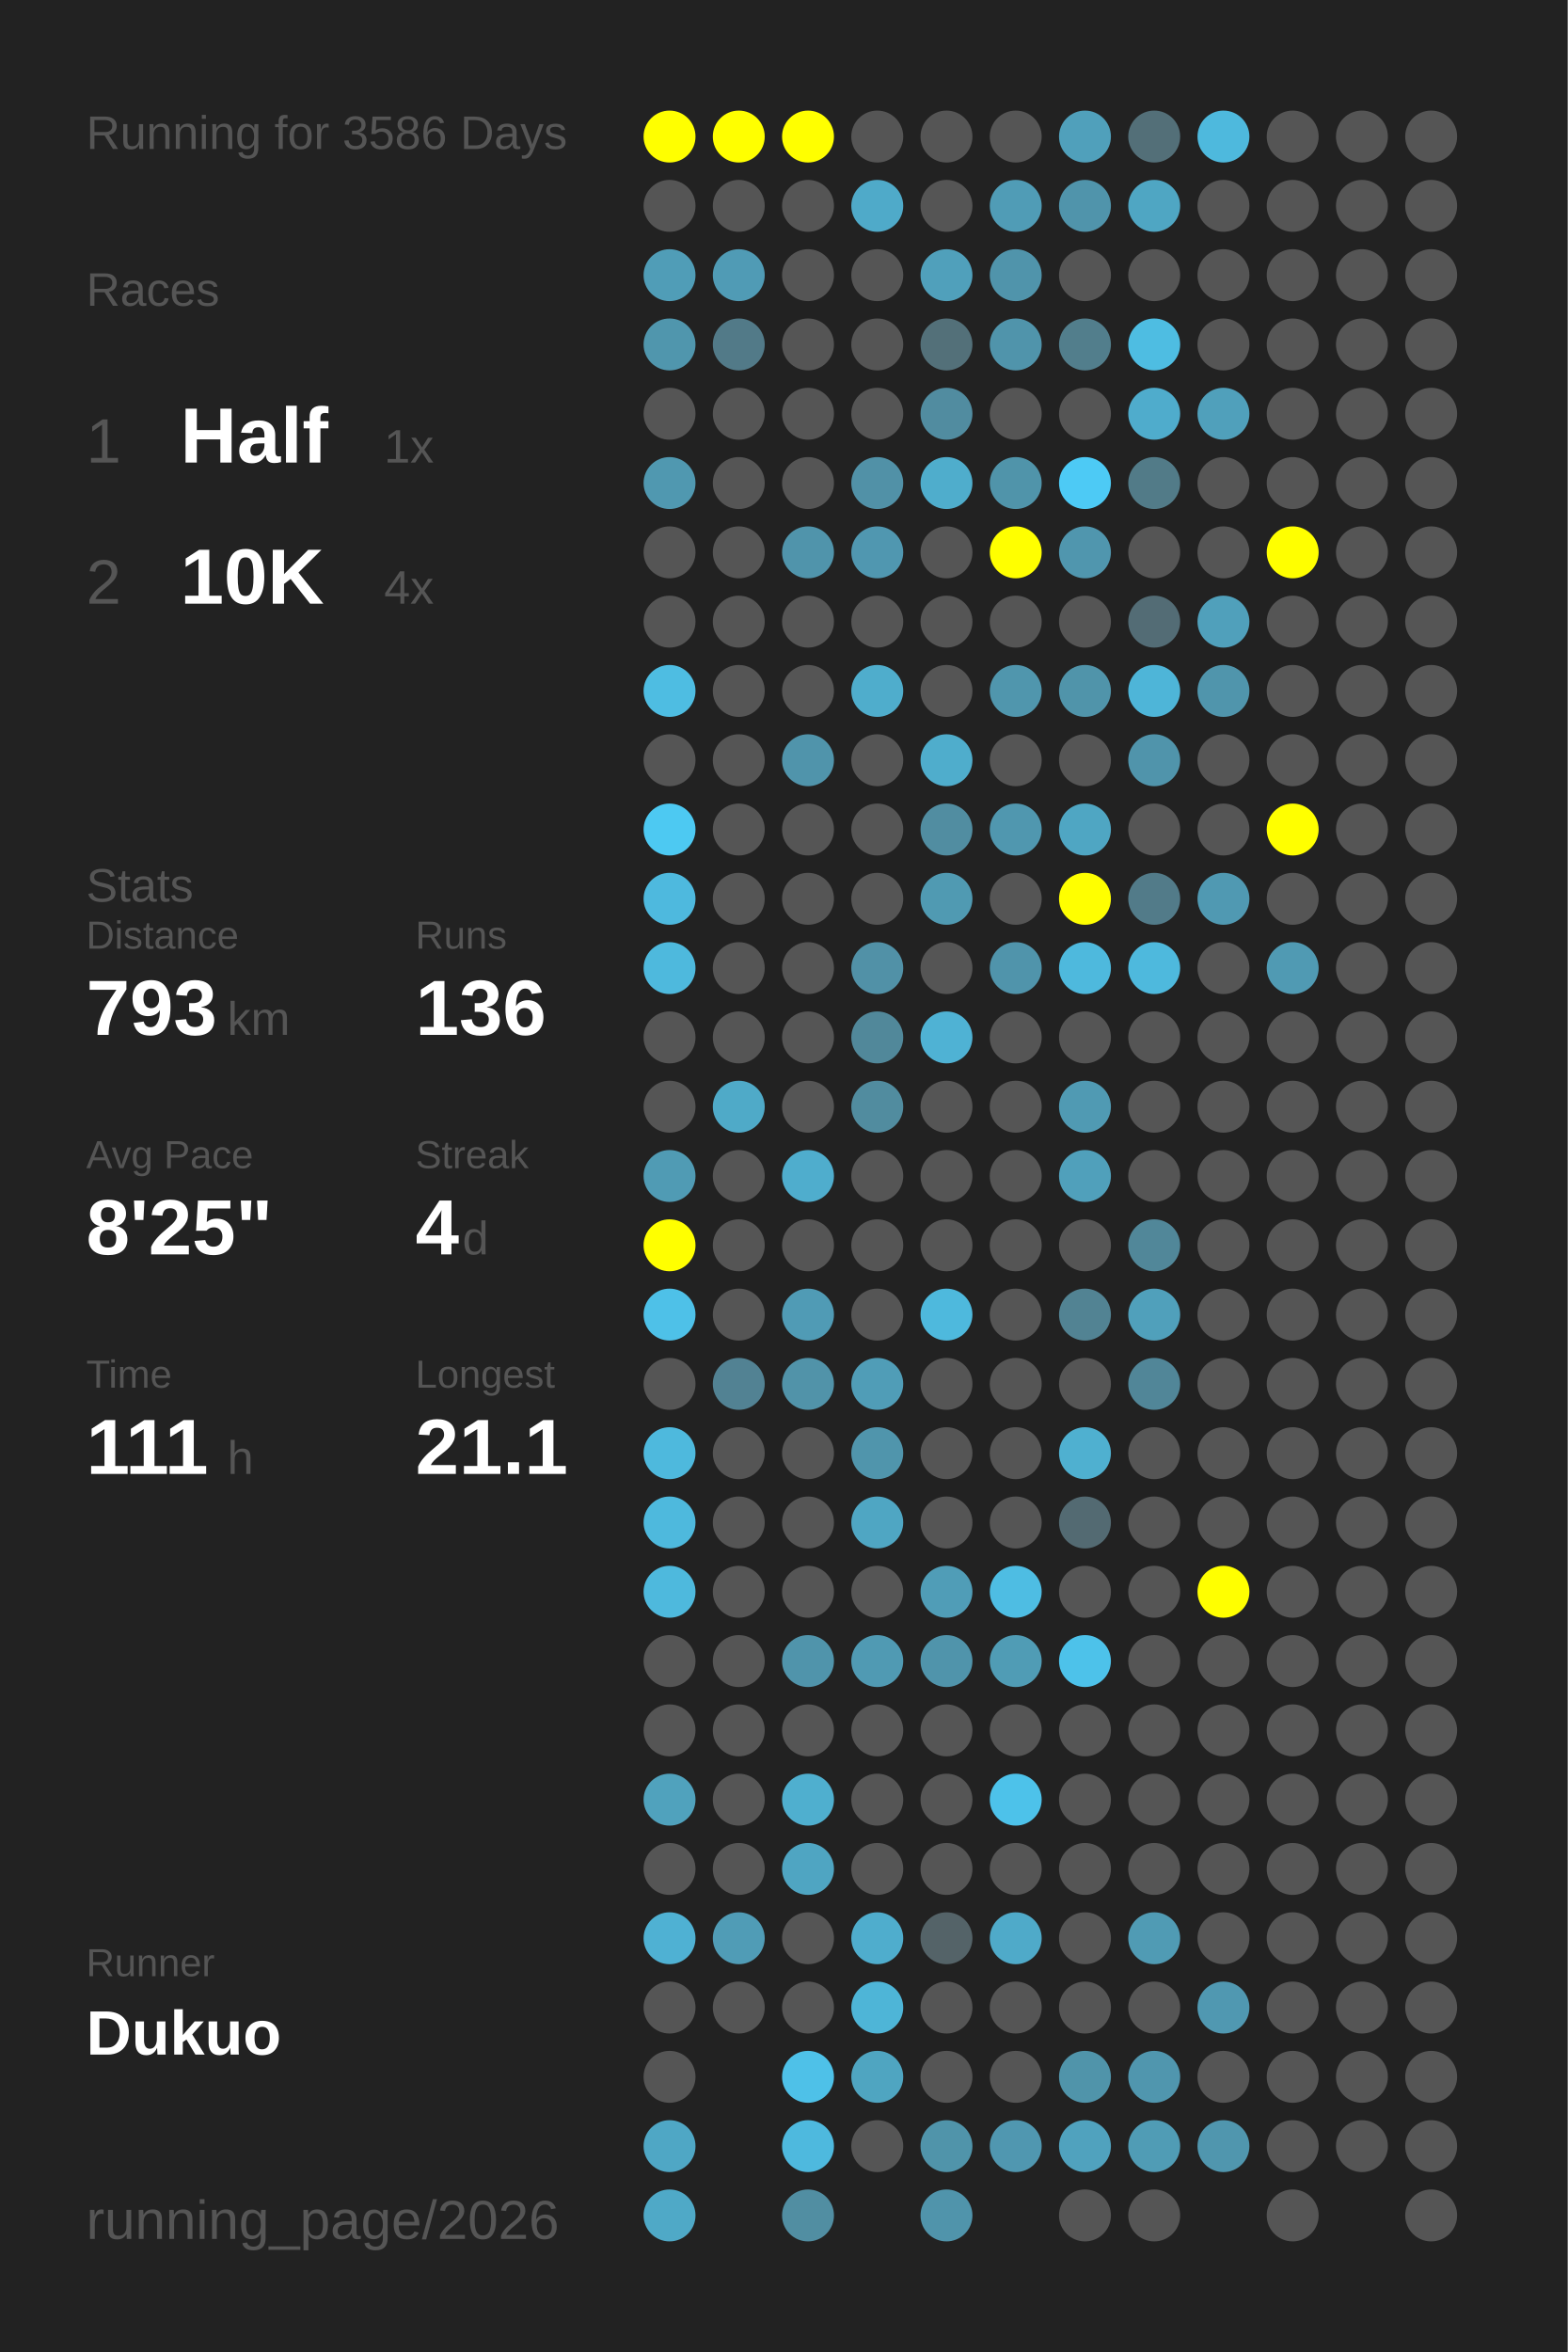
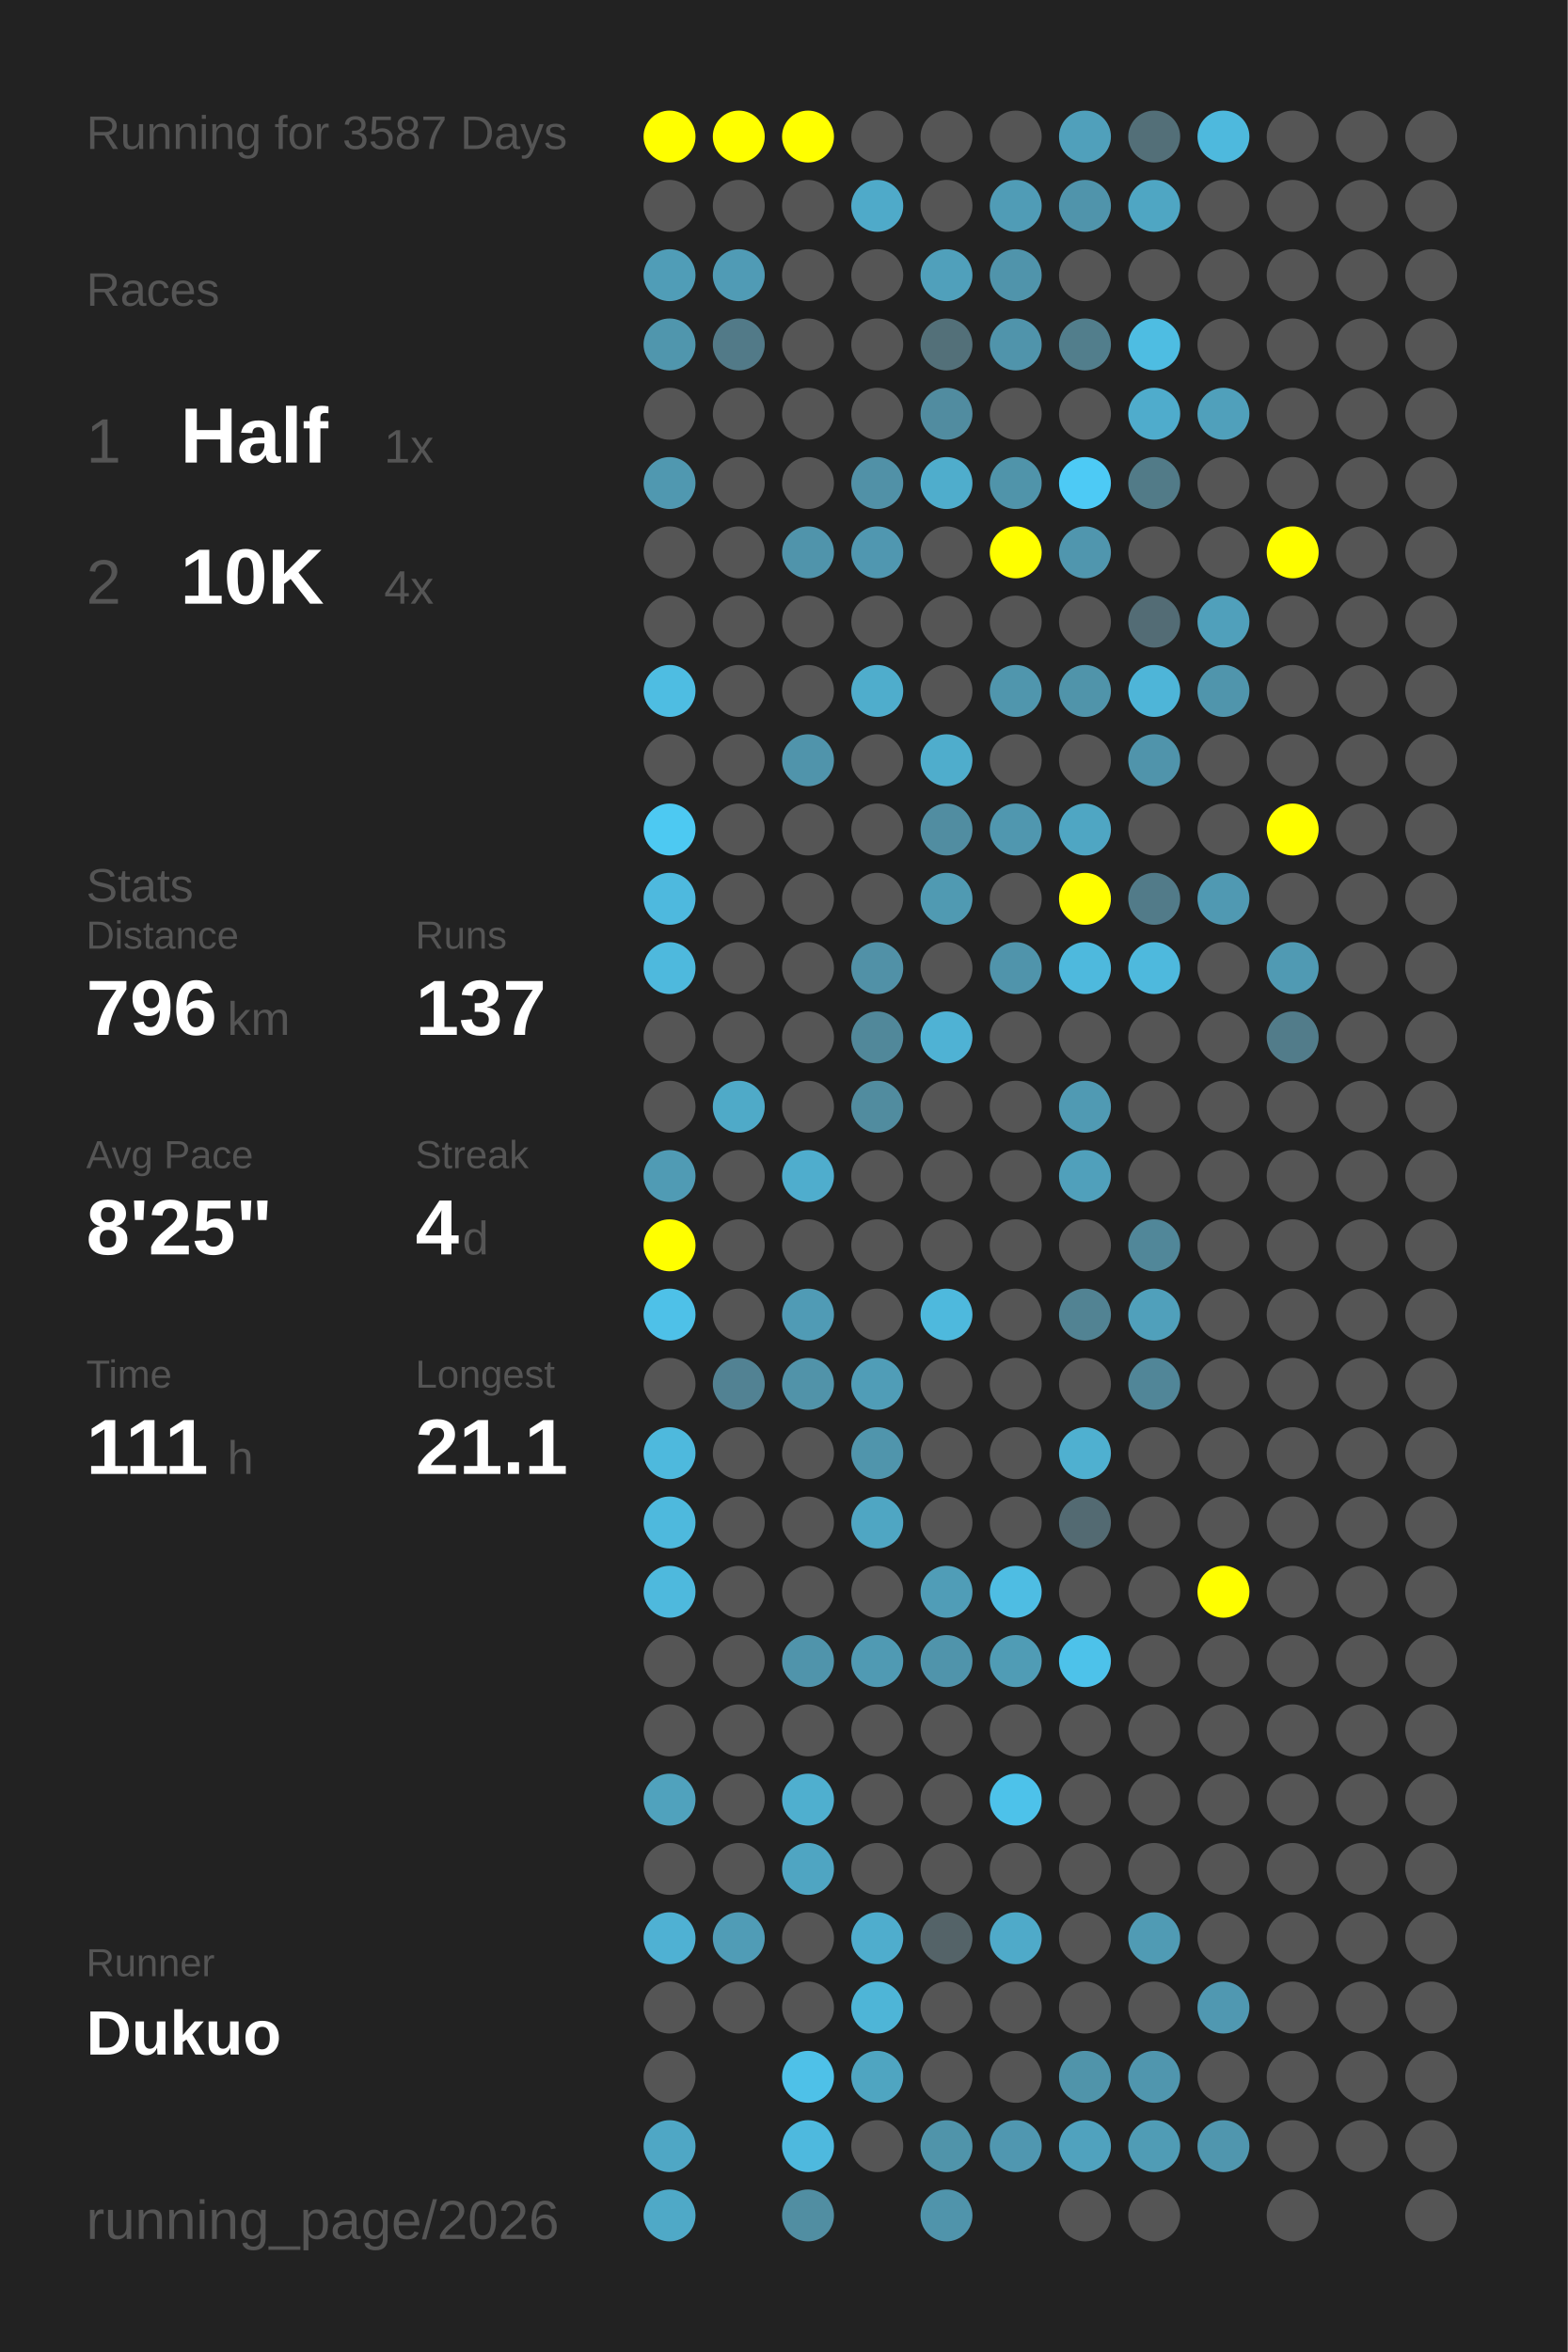
<svg xmlns="http://www.w3.org/2000/svg" baseProfile="full" height="300mm" version="1.1" viewBox="0,0,200,300" width="200mm">
  <defs />
  <rect fill="#222222" height="300" width="200" x="0" y="0" />
-   <text fill="#555555" style="font-size:6px; font-family:Arial;" x="11" y="19">Running for 3586 Days</text>
+   <text fill="#555555" style="font-size:6px; font-family:Arial;" x="11" y="19">Running for 3587 Days</text>
  <text fill="#555555" style="font-size:6px; font-family:Arial;" x="11" y="39">Races</text>
  <text fill="#555555" style="font-size:8px; font-family:Arial;" x="11" y="59">1</text>
  <text fill="#FFFFFF" style="font-size:10px; font-family:Arial; font-weight:bold;" x="23" y="59">Half</text>
  <text fill="#555555" style="font-size:6px; font-family:Arial;" x="49" y="59">1x</text>
  <text fill="#555555" style="font-size:8px; font-family:Arial;" x="11" y="77">2</text>
  <text fill="#FFFFFF" style="font-size:10px; font-family:Arial; font-weight:bold;" x="23" y="77">10K</text>
  <text fill="#555555" style="font-size:6px; font-family:Arial;" x="49" y="77">4x</text>
  <text fill="#555555" style="font-size:6px; font-family:Arial;" x="11" y="115">Stats</text>
  <text fill="#555555" style="font-size:5px; font-family:Arial;" x="11" y="121">Distance</text>
-   <text fill="#FFFFFF" style="font-size:10px; font-family:Arial; font-weight:bold;" x="11" y="132">793</text>
+   <text fill="#FFFFFF" style="font-size:10px; font-family:Arial; font-weight:bold;" x="11" y="132">796</text>
  <text fill="#555555" style="font-size:6px; font-family:Arial;" x="29" y="132">km</text>
  <text fill="#555555" style="font-size:5px; font-family:Arial;" x="53" y="121">Runs</text>
-   <text fill="#FFFFFF" style="font-size:10px; font-family:Arial; font-weight:bold;" x="53" y="132">136</text>
+   <text fill="#FFFFFF" style="font-size:10px; font-family:Arial; font-weight:bold;" x="53" y="132">137</text>
  <text fill="#555555" style="font-size:5px; font-family:Arial;" x="11" y="149">Avg Pace</text>
  <text fill="#FFFFFF" style="font-size:10px; font-family:Arial; font-weight:bold;" x="11" y="160">8'25"</text>
  <text fill="#555555" style="font-size:5px; font-family:Arial;" x="53" y="149">Streak</text>
  <text fill="#FFFFFF" style="font-size:10px; font-family:Arial; font-weight:bold;" x="53" y="160">4</text>
  <text fill="#555555" style="font-size:6px; font-family:Arial;" x="59" y="160">d</text>
  <text fill="#555555" style="font-size:5px; font-family:Arial;" x="11" y="177">Time</text>
  <text fill="#FFFFFF" style="font-size:10px; font-family:Arial; font-weight:bold;" x="11" y="188">111</text>
  <text fill="#555555" style="font-size:6px; font-family:Arial;" x="29" y="188">h</text>
  <text fill="#555555" style="font-size:5px; font-family:Arial;" x="53" y="177">Longest</text>
  <text fill="#FFFFFF" style="font-size:10px; font-family:Arial; font-weight:bold;" x="53" y="188">21.1</text>
  <text fill="#555555" style="font-size:5px; font-family:Arial;" x="11" y="252.065">Runner</text>
  <text fill="#FFFFFF" style="font-size:8px; font-family:Arial; font-weight:bold;" x="11" y="262.065">Dukuo</text>
  <text fill="#555555" style="font-size:7px; font-family:Arial;" x="11" y="285.581">running_page/2026</text>
  <circle cx="85.417" cy="17.419" fill="#FFFF00" r="3.312" />
  <circle cx="85.417" cy="26.258" fill="#555555" r="3.312" />
  <circle cx="85.417" cy="35.097" fill="#509db7" r="3.312" />
  <circle cx="85.417" cy="43.935" fill="#5096ad" r="3.312" />
  <circle cx="85.417" cy="52.774" fill="#555555" r="3.312" />
  <circle cx="85.417" cy="61.613" fill="#5098b0" r="3.312" />
  <circle cx="85.417" cy="70.452" fill="#555555" r="3.312" />
  <circle cx="85.417" cy="79.29" fill="#555555" r="3.312" />
  <circle cx="85.417" cy="88.129" fill="#4ebde2" r="3.312" />
  <circle cx="85.417" cy="96.968" fill="#555555" r="3.312" />
  <circle cx="85.417" cy="105.806" fill="#4dc9f2" r="3.312" />
  <circle cx="85.417" cy="114.645" fill="#4eb9de" r="3.312" />
  <circle cx="85.417" cy="123.484" fill="#4eb9dd" r="3.312" />
  <circle cx="85.417" cy="132.323" fill="#555555" r="3.312" />
  <circle cx="85.417" cy="141.161" fill="#555555" r="3.312" />
  <circle cx="85.417" cy="150" fill="#509bb4" r="3.312" />
  <circle cx="85.417" cy="158.839" fill="#FFFF00" r="3.312" />
  <circle cx="85.417" cy="167.677" fill="#4ec1e8" r="3.312" />
  <circle cx="85.417" cy="176.516" fill="#555555" r="3.312" />
  <circle cx="85.417" cy="185.355" fill="#4eb9dd" r="3.312" />
  <circle cx="85.417" cy="194.194" fill="#4eb9dd" r="3.312" />
  <circle cx="85.417" cy="203.032" fill="#4eb9dd" r="3.312" />
  <circle cx="85.417" cy="211.871" fill="#555555" r="3.312" />
  <circle cx="85.417" cy="220.71" fill="#555555" r="3.312" />
  <circle cx="85.417" cy="229.548" fill="#50a2bd" r="3.312" />
  <circle cx="85.417" cy="238.387" fill="#555555" r="3.312" />
  <circle cx="85.417" cy="247.226" fill="#4fb1d3" r="3.312" />
  <circle cx="85.417" cy="256.065" fill="#555555" r="3.312" />
  <circle cx="85.417" cy="264.903" fill="#555555" r="3.312" />
  <circle cx="85.417" cy="273.742" fill="#4fa7c5" r="3.312" />
  <circle cx="85.417" cy="282.581" fill="#4fa9c7" r="3.312" />
  <circle cx="94.25" cy="17.419" fill="#FFFF00" r="3.312" />
  <circle cx="94.25" cy="26.258" fill="#555555" r="3.312" />
  <circle cx="94.25" cy="35.097" fill="#509bb5" r="3.312" />
  <circle cx="94.25" cy="43.935" fill="#527a88" r="3.312" />
  <circle cx="94.25" cy="52.774" fill="#555555" r="3.312" />
  <circle cx="94.25" cy="61.613" fill="#555555" r="3.312" />
  <circle cx="94.25" cy="70.452" fill="#555555" r="3.312" />
  <circle cx="94.25" cy="79.29" fill="#555555" r="3.312" />
  <circle cx="94.25" cy="88.129" fill="#555555" r="3.312" />
  <circle cx="94.25" cy="96.968" fill="#555555" r="3.312" />
  <circle cx="94.25" cy="105.806" fill="#555555" r="3.312" />
  <circle cx="94.25" cy="114.645" fill="#555555" r="3.312" />
  <circle cx="94.25" cy="123.484" fill="#555555" r="3.312" />
  <circle cx="94.25" cy="132.323" fill="#555555" r="3.312" />
  <circle cx="94.25" cy="141.161" fill="#4faac8" r="3.312" />
  <circle cx="94.25" cy="150" fill="#555555" r="3.312" />
  <circle cx="94.25" cy="158.839" fill="#555555" r="3.312" />
  <circle cx="94.25" cy="167.677" fill="#555555" r="3.312" />
  <circle cx="94.25" cy="176.516" fill="#528293" r="3.312" />
  <circle cx="94.25" cy="185.355" fill="#555555" r="3.312" />
  <circle cx="94.25" cy="194.194" fill="#555555" r="3.312" />
  <circle cx="94.25" cy="203.032" fill="#555555" r="3.312" />
  <circle cx="94.25" cy="211.871" fill="#555555" r="3.312" />
  <circle cx="94.25" cy="220.71" fill="#555555" r="3.312" />
  <circle cx="94.25" cy="229.548" fill="#555555" r="3.312" />
  <circle cx="94.25" cy="238.387" fill="#555555" r="3.312" />
  <circle cx="94.25" cy="247.226" fill="#509cb6" r="3.312" />
  <circle cx="94.25" cy="256.065" fill="#555555" r="3.312" />
  <circle cx="103.083" cy="17.419" fill="#FFFF00" r="3.312" />
  <circle cx="103.083" cy="26.258" fill="#555555" r="3.312" />
  <circle cx="103.083" cy="35.097" fill="#555555" r="3.312" />
  <circle cx="103.083" cy="43.935" fill="#555555" r="3.312" />
  <circle cx="103.083" cy="52.774" fill="#555555" r="3.312" />
  <circle cx="103.083" cy="61.613" fill="#555555" r="3.312" />
  <circle cx="103.083" cy="70.452" fill="#5094ab" r="3.312" />
  <circle cx="103.083" cy="79.29" fill="#555555" r="3.312" />
  <circle cx="103.083" cy="88.129" fill="#555555" r="3.312" />
  <circle cx="103.083" cy="96.968" fill="#5094ab" r="3.312" />
  <circle cx="103.083" cy="105.806" fill="#555555" r="3.312" />
  <circle cx="103.083" cy="114.645" fill="#555555" r="3.312" />
  <circle cx="103.083" cy="123.484" fill="#555555" r="3.312" />
  <circle cx="103.083" cy="132.323" fill="#555555" r="3.312" />
  <circle cx="103.083" cy="141.161" fill="#555555" r="3.312" />
  <circle cx="103.083" cy="150" fill="#4fadcd" r="3.312" />
  <circle cx="103.083" cy="158.839" fill="#555555" r="3.312" />
  <circle cx="103.083" cy="167.677" fill="#509bb5" r="3.312" />
  <circle cx="103.083" cy="176.516" fill="#5193a9" r="3.312" />
  <circle cx="103.083" cy="185.355" fill="#555555" r="3.312" />
  <circle cx="103.083" cy="194.194" fill="#555555" r="3.312" />
  <circle cx="103.083" cy="203.032" fill="#555555" r="3.312" />
  <circle cx="103.083" cy="211.871" fill="#5094ab" r="3.312" />
  <circle cx="103.083" cy="220.71" fill="#555555" r="3.312" />
  <circle cx="103.083" cy="229.548" fill="#4fafcf" r="3.312" />
  <circle cx="103.083" cy="238.387" fill="#4fa5c2" r="3.312" />
  <circle cx="103.083" cy="247.226" fill="#555555" r="3.312" />
  <circle cx="103.083" cy="256.065" fill="#555555" r="3.312" />
  <circle cx="103.083" cy="264.903" fill="#4ec1e8" r="3.312" />
  <circle cx="103.083" cy="273.742" fill="#4eb9de" r="3.312" />
  <circle cx="103.083" cy="282.581" fill="#518ea2" r="3.312" />
  <circle cx="111.917" cy="17.419" fill="#555555" r="3.312" />
  <circle cx="111.917" cy="26.258" fill="#4faac9" r="3.312" />
  <circle cx="111.917" cy="35.097" fill="#555555" r="3.312" />
  <circle cx="111.917" cy="43.935" fill="#555555" r="3.312" />
  <circle cx="111.917" cy="52.774" fill="#555555" r="3.312" />
  <circle cx="111.917" cy="61.613" fill="#5191a7" r="3.312" />
  <circle cx="111.917" cy="70.452" fill="#5097b0" r="3.312" />
  <circle cx="111.917" cy="79.29" fill="#555555" r="3.312" />
  <circle cx="111.917" cy="88.129" fill="#4fadcc" r="3.312" />
  <circle cx="111.917" cy="96.968" fill="#555555" r="3.312" />
  <circle cx="111.917" cy="105.806" fill="#555555" r="3.312" />
  <circle cx="111.917" cy="114.645" fill="#555555" r="3.312" />
  <circle cx="111.917" cy="123.484" fill="#5191a7" r="3.312" />
  <circle cx="111.917" cy="132.323" fill="#51889a" r="3.312" />
  <circle cx="111.917" cy="141.161" fill="#518c9f" r="3.312" />
  <circle cx="111.917" cy="150" fill="#555555" r="3.312" />
  <circle cx="111.917" cy="158.839" fill="#555555" r="3.312" />
  <circle cx="111.917" cy="167.677" fill="#555555" r="3.312" />
  <circle cx="111.917" cy="176.516" fill="#509db7" r="3.312" />
  <circle cx="111.917" cy="185.355" fill="#5095ac" r="3.312" />
  <circle cx="111.917" cy="194.194" fill="#4fa6c3" r="3.312" />
  <circle cx="111.917" cy="203.032" fill="#555555" r="3.312" />
  <circle cx="111.917" cy="211.871" fill="#509ab3" r="3.312" />
  <circle cx="111.917" cy="220.71" fill="#555555" r="3.312" />
  <circle cx="111.917" cy="229.548" fill="#555555" r="3.312" />
  <circle cx="111.917" cy="238.387" fill="#555555" r="3.312" />
  <circle cx="111.917" cy="247.226" fill="#4fadcd" r="3.312" />
  <circle cx="111.917" cy="256.065" fill="#4eb5d7" r="3.312" />
  <circle cx="111.917" cy="264.903" fill="#4fa5c1" r="3.312" />
  <circle cx="111.917" cy="273.742" fill="#555555" r="3.312" />
  <circle cx="120.75" cy="17.419" fill="#555555" r="3.312" />
  <circle cx="120.75" cy="26.258" fill="#555555" r="3.312" />
  <circle cx="120.75" cy="35.097" fill="#50a0bb" r="3.312" />
  <circle cx="120.75" cy="43.935" fill="#537079" r="3.312" />
  <circle cx="120.75" cy="52.774" fill="#518ca0" r="3.312" />
  <circle cx="120.75" cy="61.613" fill="#4fadcc" r="3.312" />
  <circle cx="120.75" cy="70.452" fill="#555555" r="3.312" />
  <circle cx="120.75" cy="79.29" fill="#555555" r="3.312" />
  <circle cx="120.75" cy="88.129" fill="#555555" r="3.312" />
  <circle cx="120.75" cy="96.968" fill="#4fadcc" r="3.312" />
  <circle cx="120.75" cy="105.806" fill="#518da1" r="3.312" />
  <circle cx="120.75" cy="114.645" fill="#509ab2" r="3.312" />
  <circle cx="120.75" cy="123.484" fill="#555555" r="3.312" />
  <circle cx="120.75" cy="132.323" fill="#4fb2d4" r="3.312" />
  <circle cx="120.75" cy="141.161" fill="#555555" r="3.312" />
  <circle cx="120.75" cy="150" fill="#555555" r="3.312" />
  <circle cx="120.75" cy="158.839" fill="#555555" r="3.312" />
  <circle cx="120.75" cy="167.677" fill="#4eb9dd" r="3.312" />
  <circle cx="120.75" cy="176.516" fill="#555555" r="3.312" />
  <circle cx="120.75" cy="185.355" fill="#555555" r="3.312" />
  <circle cx="120.75" cy="194.194" fill="#555555" r="3.312" />
  <circle cx="120.75" cy="203.032" fill="#509db7" r="3.312" />
  <circle cx="120.75" cy="211.871" fill="#5094ab" r="3.312" />
  <circle cx="120.75" cy="220.71" fill="#555555" r="3.312" />
  <circle cx="120.75" cy="229.548" fill="#555555" r="3.312" />
  <circle cx="120.75" cy="238.387" fill="#555555" r="3.312" />
  <circle cx="120.75" cy="247.226" fill="#546368" r="3.312" />
  <circle cx="120.75" cy="256.065" fill="#555555" r="3.312" />
  <circle cx="120.75" cy="264.903" fill="#555555" r="3.312" />
  <circle cx="120.75" cy="273.742" fill="#5094aa" r="3.312" />
  <circle cx="120.75" cy="282.581" fill="#5094ab" r="3.312" />
  <circle cx="129.583" cy="17.419" fill="#555555" r="3.312" />
  <circle cx="129.583" cy="26.258" fill="#509cb6" r="3.312" />
  <circle cx="129.583" cy="35.097" fill="#5094ab" r="3.312" />
  <circle cx="129.583" cy="43.935" fill="#5094ab" r="3.312" />
  <circle cx="129.583" cy="52.774" fill="#555555" r="3.312" />
  <circle cx="129.583" cy="61.613" fill="#5094aa" r="3.312" />
  <circle cx="129.583" cy="70.452" fill="#FFFF00" r="3.312" />
  <circle cx="129.583" cy="79.29" fill="#555555" r="3.312" />
  <circle cx="129.583" cy="88.129" fill="#5096ad" r="3.312" />
  <circle cx="129.583" cy="96.968" fill="#555555" r="3.312" />
  <circle cx="129.583" cy="105.806" fill="#5097af" r="3.312" />
  <circle cx="129.583" cy="114.645" fill="#555555" r="3.312" />
  <circle cx="129.583" cy="123.484" fill="#5094ab" r="3.312" />
  <circle cx="129.583" cy="132.323" fill="#555555" r="3.312" />
  <circle cx="129.583" cy="141.161" fill="#555555" r="3.312" />
  <circle cx="129.583" cy="150" fill="#555555" r="3.312" />
  <circle cx="129.583" cy="158.839" fill="#555555" r="3.312" />
  <circle cx="129.583" cy="167.677" fill="#555555" r="3.312" />
  <circle cx="129.583" cy="176.516" fill="#555555" r="3.312" />
  <circle cx="129.583" cy="185.355" fill="#555555" r="3.312" />
  <circle cx="129.583" cy="194.194" fill="#555555" r="3.312" />
  <circle cx="129.583" cy="203.032" fill="#4ebde3" r="3.312" />
  <circle cx="129.583" cy="211.871" fill="#509cb5" r="3.312" />
  <circle cx="129.583" cy="220.71" fill="#555555" r="3.312" />
  <circle cx="129.583" cy="229.548" fill="#4dc2ea" r="3.312" />
  <circle cx="129.583" cy="238.387" fill="#555555" r="3.312" />
  <circle cx="129.583" cy="247.226" fill="#4faac9" r="3.312" />
  <circle cx="129.583" cy="256.065" fill="#555555" r="3.312" />
  <circle cx="129.583" cy="264.903" fill="#555555" r="3.312" />
  <circle cx="129.583" cy="273.742" fill="#5097b0" r="3.312" />
  <circle cx="138.417" cy="17.419" fill="#50a0bb" r="3.312" />
  <circle cx="138.417" cy="26.258" fill="#5094ab" r="3.312" />
  <circle cx="138.417" cy="35.097" fill="#555555" r="3.312" />
  <circle cx="138.417" cy="43.935" fill="#527e8c" r="3.312" />
  <circle cx="138.417" cy="52.774" fill="#555555" r="3.312" />
  <circle cx="138.417" cy="61.613" fill="#4dcaf5" r="3.312" />
  <circle cx="138.417" cy="70.452" fill="#5096ae" r="3.312" />
  <circle cx="138.417" cy="79.29" fill="#555555" r="3.312" />
  <circle cx="138.417" cy="88.129" fill="#5094aa" r="3.312" />
  <circle cx="138.417" cy="96.968" fill="#555555" r="3.312" />
  <circle cx="138.417" cy="105.806" fill="#4fa6c3" r="3.312" />
  <circle cx="138.417" cy="114.645" fill="#FFFF00" r="3.312" />
  <circle cx="138.417" cy="123.484" fill="#4eb9dd" r="3.312" />
  <circle cx="138.417" cy="132.323" fill="#555555" r="3.312" />
  <circle cx="138.417" cy="141.161" fill="#509ab3" r="3.312" />
  <circle cx="138.417" cy="150" fill="#50a0bb" r="3.312" />
  <circle cx="138.417" cy="158.839" fill="#555555" r="3.312" />
  <circle cx="138.417" cy="167.677" fill="#528393" r="3.312" />
  <circle cx="138.417" cy="176.516" fill="#555555" r="3.312" />
  <circle cx="138.417" cy="185.355" fill="#4fb0d0" r="3.312" />
  <circle cx="138.417" cy="194.194" fill="#536a72" r="3.312" />
  <circle cx="138.417" cy="203.032" fill="#555555" r="3.312" />
  <circle cx="138.417" cy="211.871" fill="#4dc2ea" r="3.312" />
  <circle cx="138.417" cy="220.71" fill="#555555" r="3.312" />
  <circle cx="138.417" cy="229.548" fill="#555555" r="3.312" />
  <circle cx="138.417" cy="238.387" fill="#555555" r="3.312" />
  <circle cx="138.417" cy="247.226" fill="#555555" r="3.312" />
  <circle cx="138.417" cy="256.065" fill="#555555" r="3.312" />
  <circle cx="138.417" cy="264.903" fill="#5094aa" r="3.312" />
  <circle cx="138.417" cy="273.742" fill="#50a2be" r="3.312" />
  <circle cx="138.417" cy="282.581" fill="#555555" r="3.312" />
  <circle cx="147.25" cy="17.419" fill="#536f78" r="3.312" />
  <circle cx="147.25" cy="26.258" fill="#4fa6c3" r="3.312" />
  <circle cx="147.25" cy="35.097" fill="#555555" r="3.312" />
  <circle cx="147.25" cy="43.935" fill="#4ebde2" r="3.312" />
  <circle cx="147.25" cy="52.774" fill="#4faccc" r="3.312" />
  <circle cx="147.25" cy="61.613" fill="#527b88" r="3.312" />
  <circle cx="147.25" cy="70.452" fill="#555555" r="3.312" />
  <circle cx="147.25" cy="79.29" fill="#536c75" r="3.312" />
  <circle cx="147.25" cy="88.129" fill="#4eb5d8" r="3.312" />
  <circle cx="147.25" cy="96.968" fill="#5094ab" r="3.312" />
  <circle cx="147.25" cy="105.806" fill="#555555" r="3.312" />
  <circle cx="147.25" cy="114.645" fill="#527b89" r="3.312" />
  <circle cx="147.25" cy="123.484" fill="#4eb9dd" r="3.312" />
  <circle cx="147.25" cy="132.323" fill="#555555" r="3.312" />
  <circle cx="147.25" cy="141.161" fill="#555555" r="3.312" />
  <circle cx="147.25" cy="150" fill="#555555" r="3.312" />
  <circle cx="147.25" cy="158.839" fill="#518799" r="3.312" />
  <circle cx="147.25" cy="167.677" fill="#50a0bb" r="3.312" />
  <circle cx="147.25" cy="176.516" fill="#518698" r="3.312" />
  <circle cx="147.25" cy="185.355" fill="#555555" r="3.312" />
  <circle cx="147.25" cy="194.194" fill="#555555" r="3.312" />
  <circle cx="147.25" cy="203.032" fill="#555555" r="3.312" />
  <circle cx="147.25" cy="211.871" fill="#555555" r="3.312" />
  <circle cx="147.25" cy="220.71" fill="#555555" r="3.312" />
  <circle cx="147.25" cy="229.548" fill="#555555" r="3.312" />
  <circle cx="147.25" cy="238.387" fill="#555555" r="3.312" />
  <circle cx="147.25" cy="247.226" fill="#509bb4" r="3.312" />
  <circle cx="147.25" cy="256.065" fill="#555555" r="3.312" />
  <circle cx="147.25" cy="264.903" fill="#5096ae" r="3.312" />
  <circle cx="147.25" cy="273.742" fill="#509cb5" r="3.312" />
  <circle cx="147.25" cy="282.581" fill="#555555" r="3.312" />
  <circle cx="156.083" cy="17.419" fill="#4eb9dd" r="3.312" />
  <circle cx="156.083" cy="26.258" fill="#555555" r="3.312" />
  <circle cx="156.083" cy="35.097" fill="#555555" r="3.312" />
  <circle cx="156.083" cy="43.935" fill="#555555" r="3.312" />
  <circle cx="156.083" cy="52.774" fill="#50a0bb" r="3.312" />
  <circle cx="156.083" cy="61.613" fill="#555555" r="3.312" />
  <circle cx="156.083" cy="70.452" fill="#555555" r="3.312" />
  <circle cx="156.083" cy="79.29" fill="#50a0bb" r="3.312" />
  <circle cx="156.083" cy="88.129" fill="#5095ac" r="3.312" />
  <circle cx="156.083" cy="96.968" fill="#555555" r="3.312" />
  <circle cx="156.083" cy="105.806" fill="#555555" r="3.312" />
  <circle cx="156.083" cy="114.645" fill="#5099b2" r="3.312" />
  <circle cx="156.083" cy="123.484" fill="#555555" r="3.312" />
  <circle cx="156.083" cy="132.323" fill="#555555" r="3.312" />
  <circle cx="156.083" cy="141.161" fill="#555555" r="3.312" />
  <circle cx="156.083" cy="150" fill="#555555" r="3.312" />
  <circle cx="156.083" cy="158.839" fill="#555555" r="3.312" />
  <circle cx="156.083" cy="167.677" fill="#555555" r="3.312" />
  <circle cx="156.083" cy="176.516" fill="#555555" r="3.312" />
  <circle cx="156.083" cy="185.355" fill="#555555" r="3.312" />
  <circle cx="156.083" cy="194.194" fill="#555555" r="3.312" />
  <circle cx="156.083" cy="203.032" fill="#FFFF00" r="3.312" />
  <circle cx="156.083" cy="211.871" fill="#555555" r="3.312" />
  <circle cx="156.083" cy="220.71" fill="#555555" r="3.312" />
  <circle cx="156.083" cy="229.548" fill="#555555" r="3.312" />
  <circle cx="156.083" cy="238.387" fill="#555555" r="3.312" />
  <circle cx="156.083" cy="247.226" fill="#555555" r="3.312" />
  <circle cx="156.083" cy="256.065" fill="#5098b1" r="3.312" />
  <circle cx="156.083" cy="264.903" fill="#555555" r="3.312" />
  <circle cx="156.083" cy="273.742" fill="#5096ae" r="3.312" />
  <circle cx="164.917" cy="17.419" fill="#555555" r="3.312" />
  <circle cx="164.917" cy="26.258" fill="#555555" r="3.312" />
  <circle cx="164.917" cy="35.097" fill="#555555" r="3.312" />
  <circle cx="164.917" cy="43.935" fill="#555555" r="3.312" />
  <circle cx="164.917" cy="52.774" fill="#555555" r="3.312" />
  <circle cx="164.917" cy="61.613" fill="#555555" r="3.312" />
  <circle cx="164.917" cy="70.452" fill="#FFFF00" r="3.312" />
  <circle cx="164.917" cy="79.29" fill="#555555" r="3.312" />
  <circle cx="164.917" cy="88.129" fill="#555555" r="3.312" />
  <circle cx="164.917" cy="96.968" fill="#555555" r="3.312" />
  <circle cx="164.917" cy="105.806" fill="#FFFF00" r="3.312" />
  <circle cx="164.917" cy="114.645" fill="#555555" r="3.312" />
  <circle cx="164.917" cy="123.484" fill="#509ab3" r="3.312" />
-   <circle cx="164.917" cy="132.323" fill="#555555" r="3.312" />
+   <circle cx="164.917" cy="132.323" fill="#527c8a" r="3.312" />
  <circle cx="164.917" cy="141.161" fill="#555555" r="3.312" />
  <circle cx="164.917" cy="150" fill="#555555" r="3.312" />
  <circle cx="164.917" cy="158.839" fill="#555555" r="3.312" />
  <circle cx="164.917" cy="167.677" fill="#555555" r="3.312" />
  <circle cx="164.917" cy="176.516" fill="#555555" r="3.312" />
  <circle cx="164.917" cy="185.355" fill="#555555" r="3.312" />
  <circle cx="164.917" cy="194.194" fill="#555555" r="3.312" />
  <circle cx="164.917" cy="203.032" fill="#555555" r="3.312" />
  <circle cx="164.917" cy="211.871" fill="#555555" r="3.312" />
  <circle cx="164.917" cy="220.71" fill="#555555" r="3.312" />
  <circle cx="164.917" cy="229.548" fill="#555555" r="3.312" />
  <circle cx="164.917" cy="238.387" fill="#555555" r="3.312" />
  <circle cx="164.917" cy="247.226" fill="#555555" r="3.312" />
  <circle cx="164.917" cy="256.065" fill="#555555" r="3.312" />
  <circle cx="164.917" cy="264.903" fill="#555555" r="3.312" />
  <circle cx="164.917" cy="273.742" fill="#555555" r="3.312" />
  <circle cx="164.917" cy="282.581" fill="#555555" r="3.312" />
  <circle cx="173.75" cy="17.419" fill="#555555" r="3.312" />
  <circle cx="173.75" cy="26.258" fill="#555555" r="3.312" />
  <circle cx="173.75" cy="35.097" fill="#555555" r="3.312" />
  <circle cx="173.75" cy="43.935" fill="#555555" r="3.312" />
  <circle cx="173.75" cy="52.774" fill="#555555" r="3.312" />
  <circle cx="173.75" cy="61.613" fill="#555555" r="3.312" />
  <circle cx="173.75" cy="70.452" fill="#555555" r="3.312" />
  <circle cx="173.75" cy="79.29" fill="#555555" r="3.312" />
  <circle cx="173.75" cy="88.129" fill="#555555" r="3.312" />
  <circle cx="173.75" cy="96.968" fill="#555555" r="3.312" />
  <circle cx="173.75" cy="105.806" fill="#555555" r="3.312" />
  <circle cx="173.75" cy="114.645" fill="#555555" r="3.312" />
  <circle cx="173.75" cy="123.484" fill="#555555" r="3.312" />
  <circle cx="173.75" cy="132.323" fill="#555555" r="3.312" />
  <circle cx="173.75" cy="141.161" fill="#555555" r="3.312" />
  <circle cx="173.75" cy="150" fill="#555555" r="3.312" />
  <circle cx="173.75" cy="158.839" fill="#555555" r="3.312" />
  <circle cx="173.75" cy="167.677" fill="#555555" r="3.312" />
  <circle cx="173.75" cy="176.516" fill="#555555" r="3.312" />
  <circle cx="173.75" cy="185.355" fill="#555555" r="3.312" />
  <circle cx="173.75" cy="194.194" fill="#555555" r="3.312" />
  <circle cx="173.75" cy="203.032" fill="#555555" r="3.312" />
  <circle cx="173.75" cy="211.871" fill="#555555" r="3.312" />
  <circle cx="173.75" cy="220.71" fill="#555555" r="3.312" />
  <circle cx="173.75" cy="229.548" fill="#555555" r="3.312" />
  <circle cx="173.75" cy="238.387" fill="#555555" r="3.312" />
  <circle cx="173.75" cy="247.226" fill="#555555" r="3.312" />
  <circle cx="173.75" cy="256.065" fill="#555555" r="3.312" />
  <circle cx="173.75" cy="264.903" fill="#555555" r="3.312" />
  <circle cx="173.75" cy="273.742" fill="#555555" r="3.312" />
  <circle cx="182.583" cy="17.419" fill="#555555" r="3.312" />
  <circle cx="182.583" cy="26.258" fill="#555555" r="3.312" />
  <circle cx="182.583" cy="35.097" fill="#555555" r="3.312" />
  <circle cx="182.583" cy="43.935" fill="#555555" r="3.312" />
  <circle cx="182.583" cy="52.774" fill="#555555" r="3.312" />
  <circle cx="182.583" cy="61.613" fill="#555555" r="3.312" />
  <circle cx="182.583" cy="70.452" fill="#555555" r="3.312" />
  <circle cx="182.583" cy="79.29" fill="#555555" r="3.312" />
  <circle cx="182.583" cy="88.129" fill="#555555" r="3.312" />
  <circle cx="182.583" cy="96.968" fill="#555555" r="3.312" />
  <circle cx="182.583" cy="105.806" fill="#555555" r="3.312" />
  <circle cx="182.583" cy="114.645" fill="#555555" r="3.312" />
  <circle cx="182.583" cy="123.484" fill="#555555" r="3.312" />
  <circle cx="182.583" cy="132.323" fill="#555555" r="3.312" />
  <circle cx="182.583" cy="141.161" fill="#555555" r="3.312" />
  <circle cx="182.583" cy="150" fill="#555555" r="3.312" />
  <circle cx="182.583" cy="158.839" fill="#555555" r="3.312" />
  <circle cx="182.583" cy="167.677" fill="#555555" r="3.312" />
  <circle cx="182.583" cy="176.516" fill="#555555" r="3.312" />
  <circle cx="182.583" cy="185.355" fill="#555555" r="3.312" />
  <circle cx="182.583" cy="194.194" fill="#555555" r="3.312" />
  <circle cx="182.583" cy="203.032" fill="#555555" r="3.312" />
  <circle cx="182.583" cy="211.871" fill="#555555" r="3.312" />
  <circle cx="182.583" cy="220.71" fill="#555555" r="3.312" />
  <circle cx="182.583" cy="229.548" fill="#555555" r="3.312" />
  <circle cx="182.583" cy="238.387" fill="#555555" r="3.312" />
  <circle cx="182.583" cy="247.226" fill="#555555" r="3.312" />
  <circle cx="182.583" cy="256.065" fill="#555555" r="3.312" />
  <circle cx="182.583" cy="264.903" fill="#555555" r="3.312" />
  <circle cx="182.583" cy="273.742" fill="#555555" r="3.312" />
  <circle cx="182.583" cy="282.581" fill="#555555" r="3.312" />
</svg>
